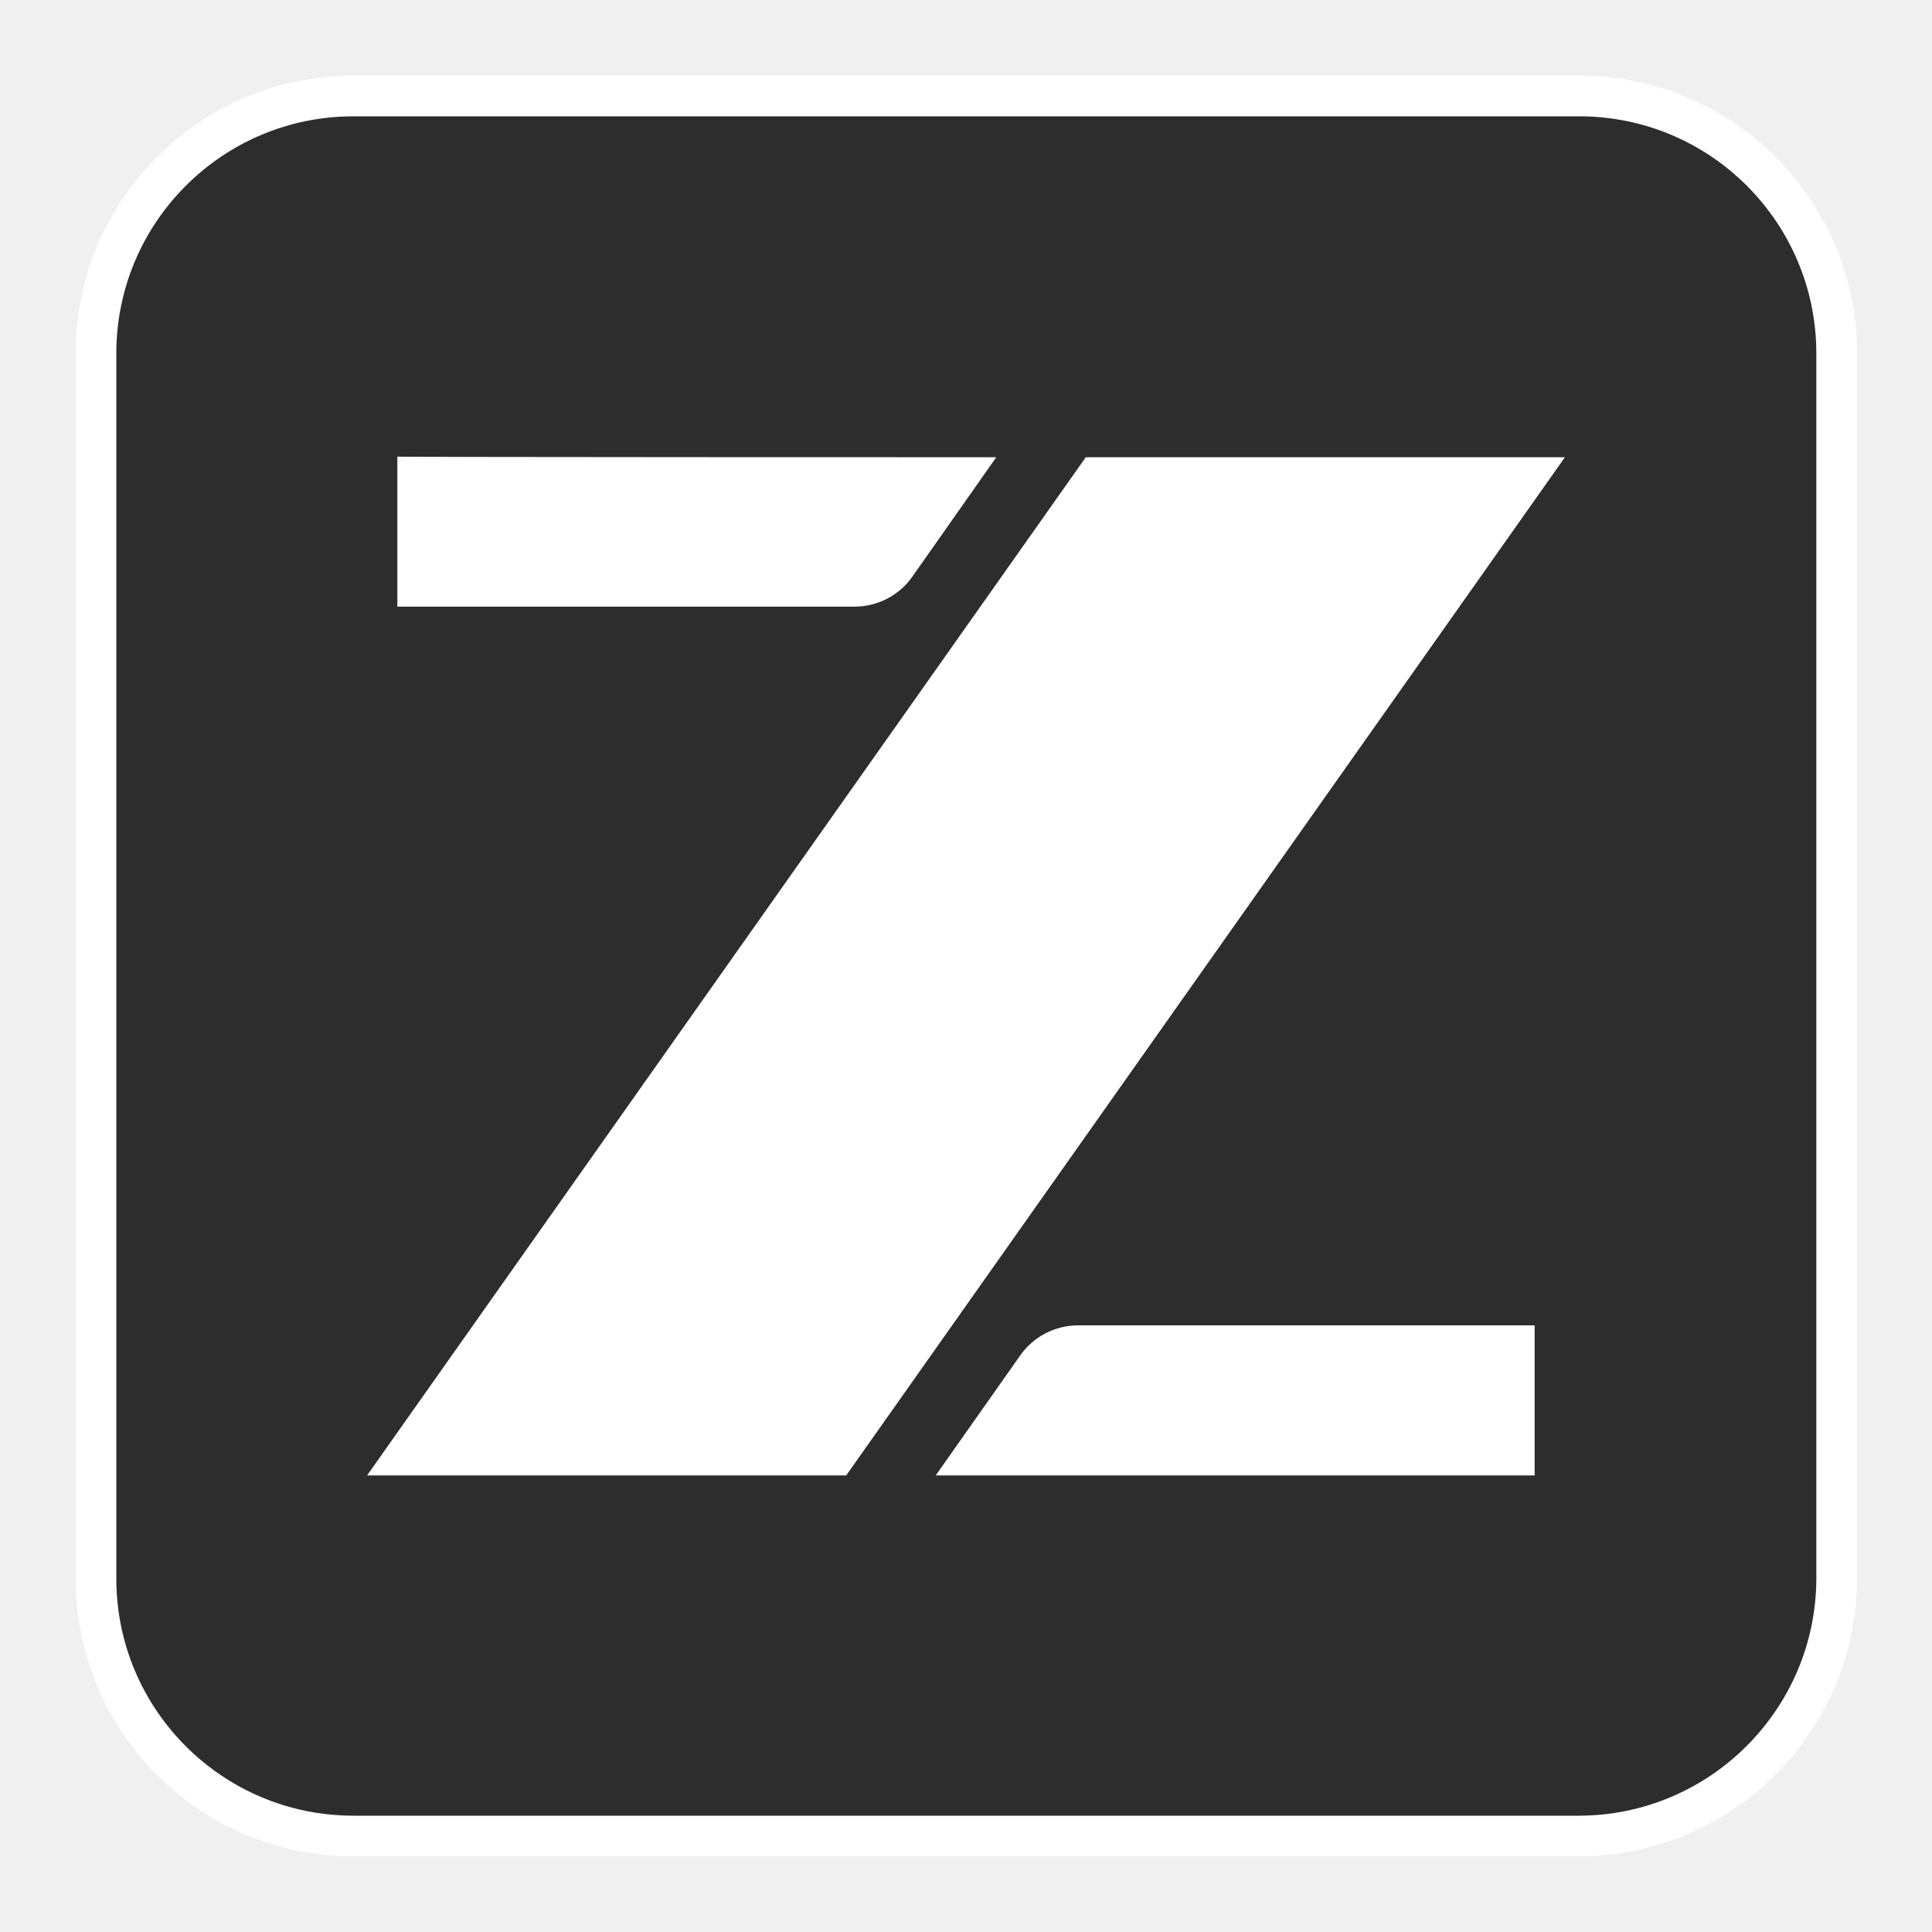
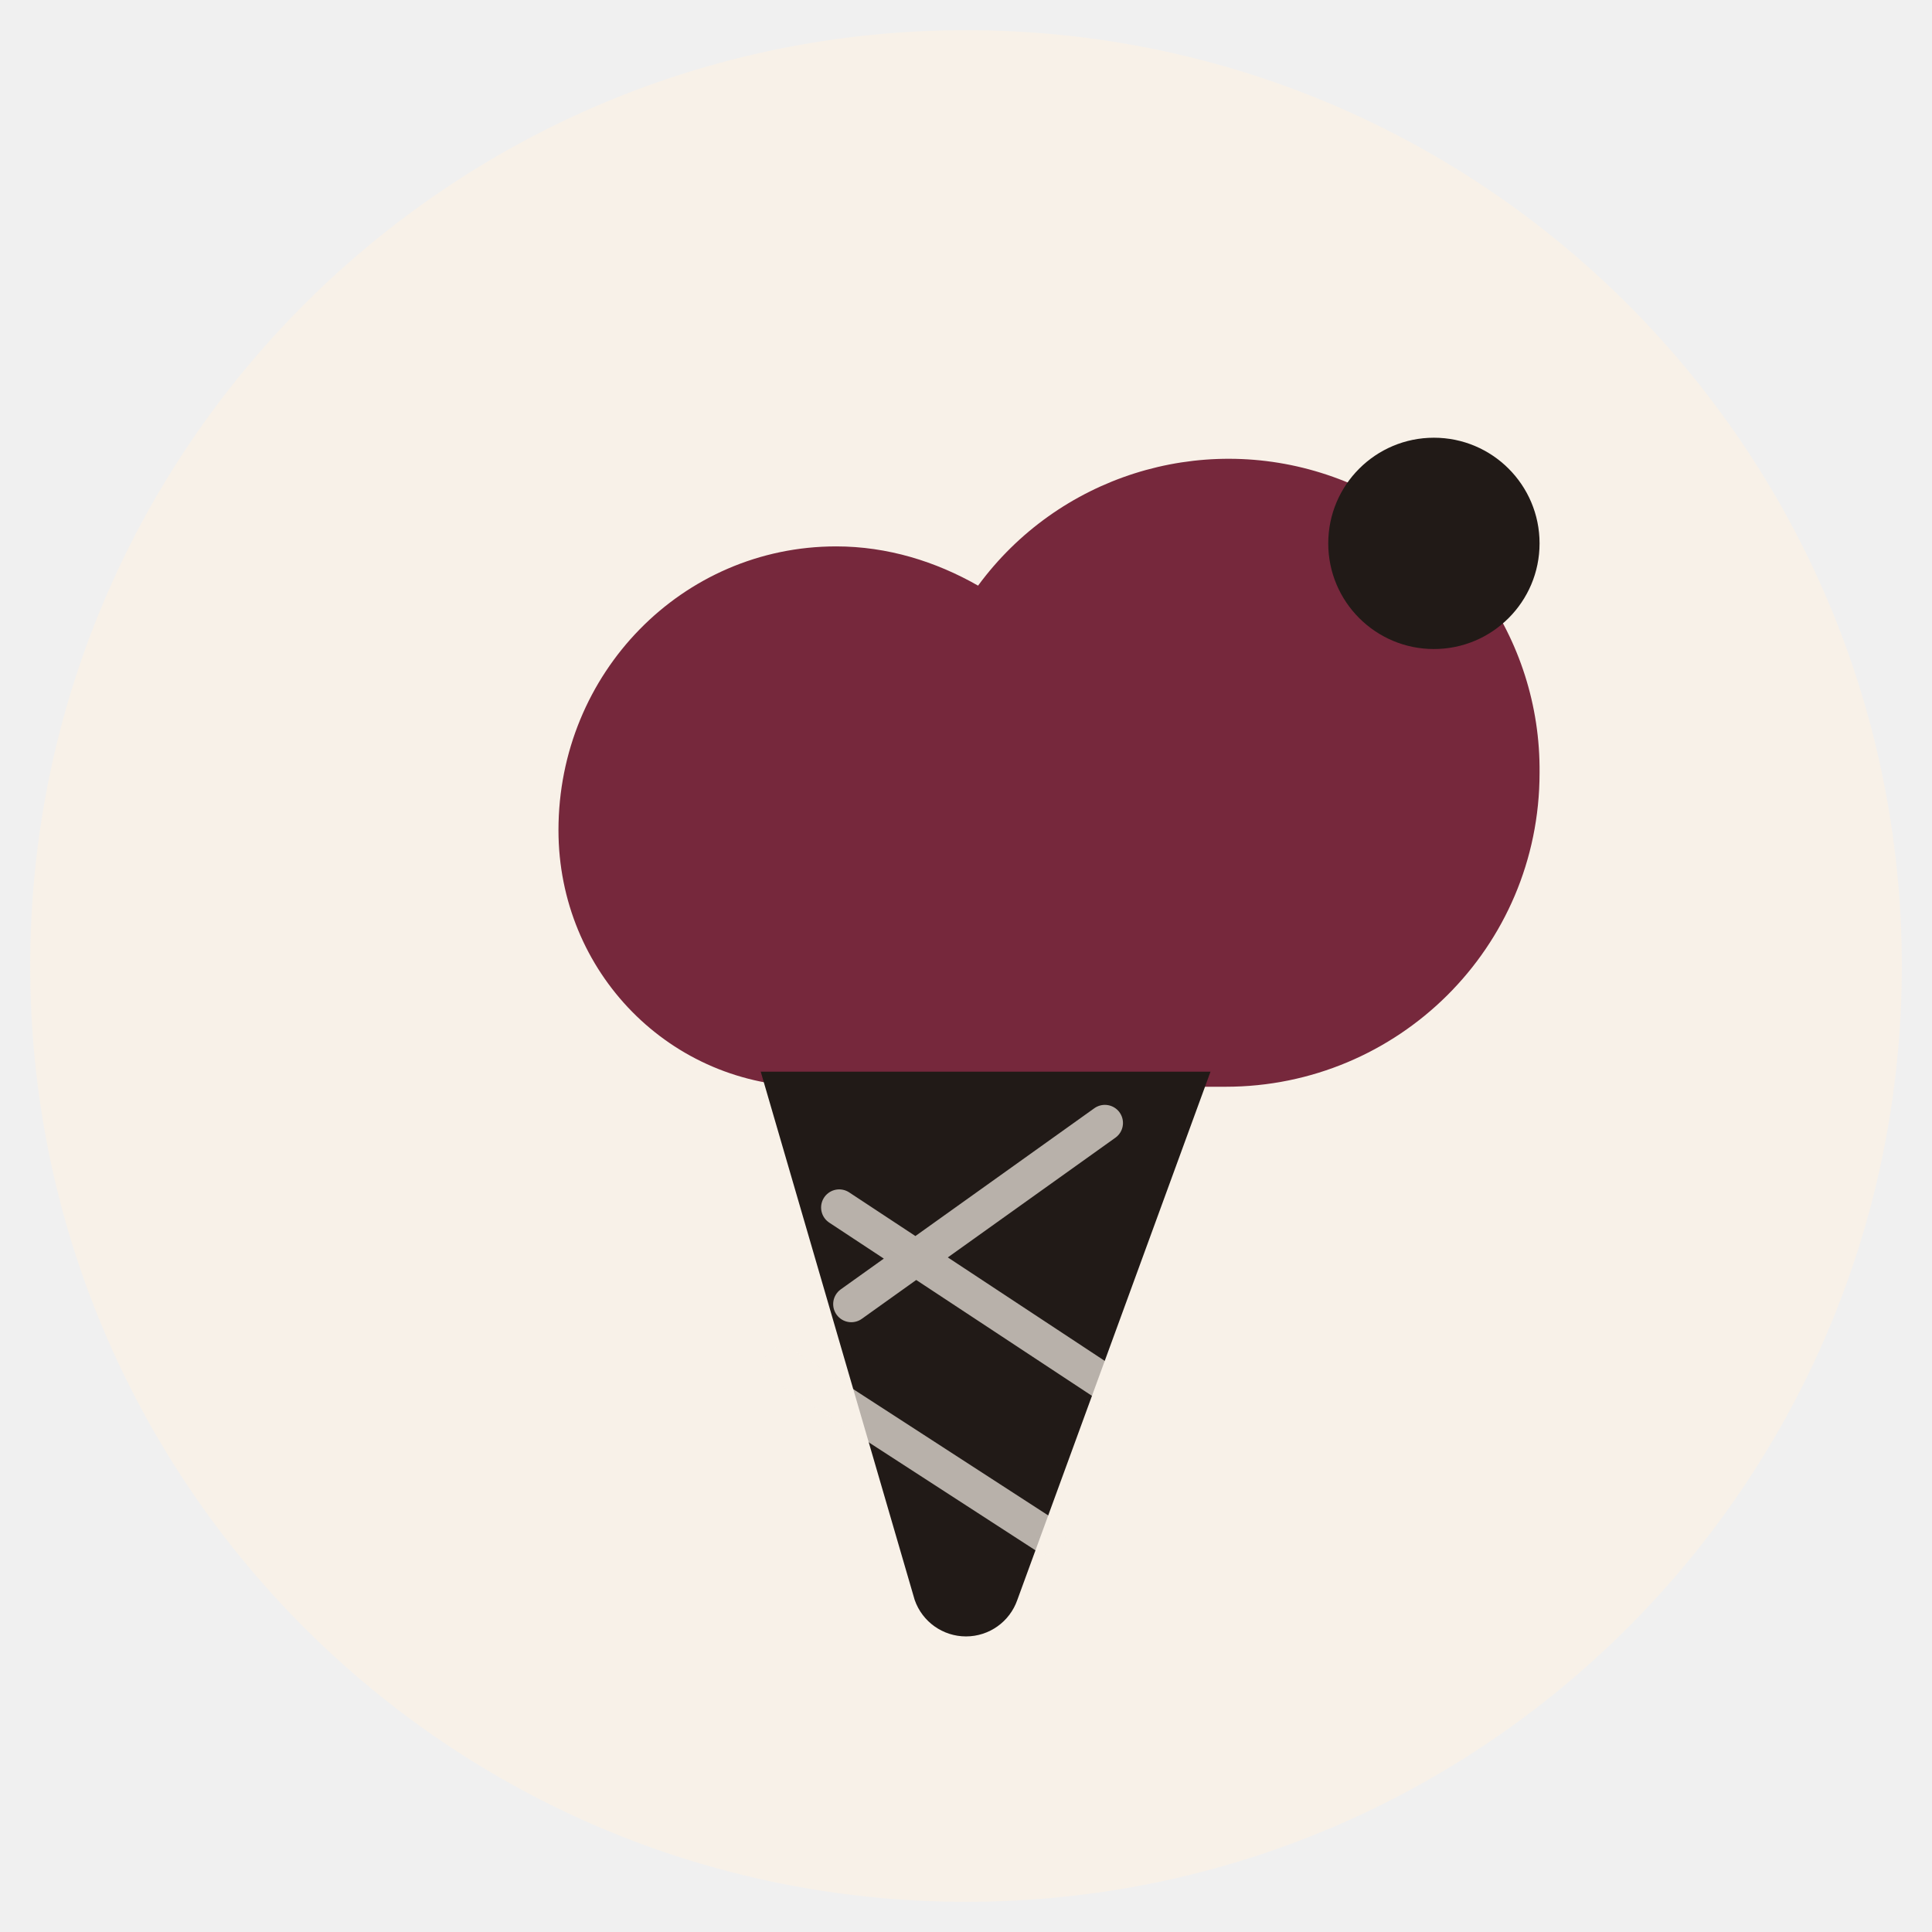
- <svg xmlns="http://www.w3.org/2000/svg" version="1.1" x="0px" y="0px" viewBox="0 0 30 30" style="enable-background:new 0 0 30 30;" xml:space="preserve">
-   <defs>
-     <style type="text/css">
-     .st194{fill:#2D2D2D;stroke:#FFFFFF;stroke-width:0.632;stroke-miterlimit:10;}
-     .st23{fill:#FFFFFF;}
- 
-     .z-breathe {
-       animation: breathe 2.5s ease-in-out infinite;
-     }
- 
-     @keyframes breathe {
-       0%, 100% { opacity: 0.7; }
-       50% { opacity: 1; }
-     }
-   </style>
-   </defs>
-   <g>
-     <path class="st194" d="M24.51,28.51H5.49c-2.21,0-4-1.79-4-4V5.49c0-2.21,1.79-4,4-4h19.03c2.21,0,4,1.79,4,4v19.03     C28.51,26.72,26.72,28.51,24.51,28.51z" />
-     <g class="z-breathe">
-       <path class="st23" d="M15.47,7.1l-1.3,1.85c-0.2,0.29-0.54,0.47-0.9,0.47h-7.1V7.09C6.16,7.1,15.47,7.1,15.47,7.1z" />
-       <polygon class="st23" points="24.3,7.1 13.14,22.91 5.7,22.91 16.86,7.1" />
-       <path class="st23" d="M14.53,22.91l1.31-1.86c0.2-0.29,0.54-0.47,0.9-0.47h7.09v2.33H14.53z" />
-     </g>
-   </g>
+ <svg xmlns="http://www.w3.org/2000/svg" viewBox="0 0 64 64" role="img" aria-labelledby="title">
+   <circle cx="32" cy="32" r="31" fill="#F8F1E8" />
+   <path d="M18.5 27.5c0-5.2 4.1-9.4 9.2-9.4 1.7 0 3.3.5 4.7 1.3A10.3 10.3 0 0 1 51 25.6c0 5.8-4.7 10.4-10.4 10.4H26.9c-4.7 0-8.4-3.8-8.4-8.5Z" fill="#76283C" />
+   <path d="M25.2 35.5h14.9L33.7 53a1.8 1.8 0 0 1-3.4 0l-5.1-17.5Z" fill="#211A17" />
+   <path d="m27.8 40 9.1 6M25.9 45.2l8.8 5.7M36.6 37.2l-8.4 6" fill="none" stroke="#F8F1E8" stroke-width="1.2" stroke-linecap="round" opacity=".7" />
+   <circle cx="47.5" cy="18" r="3.5" fill="#211A17" />
</svg>
